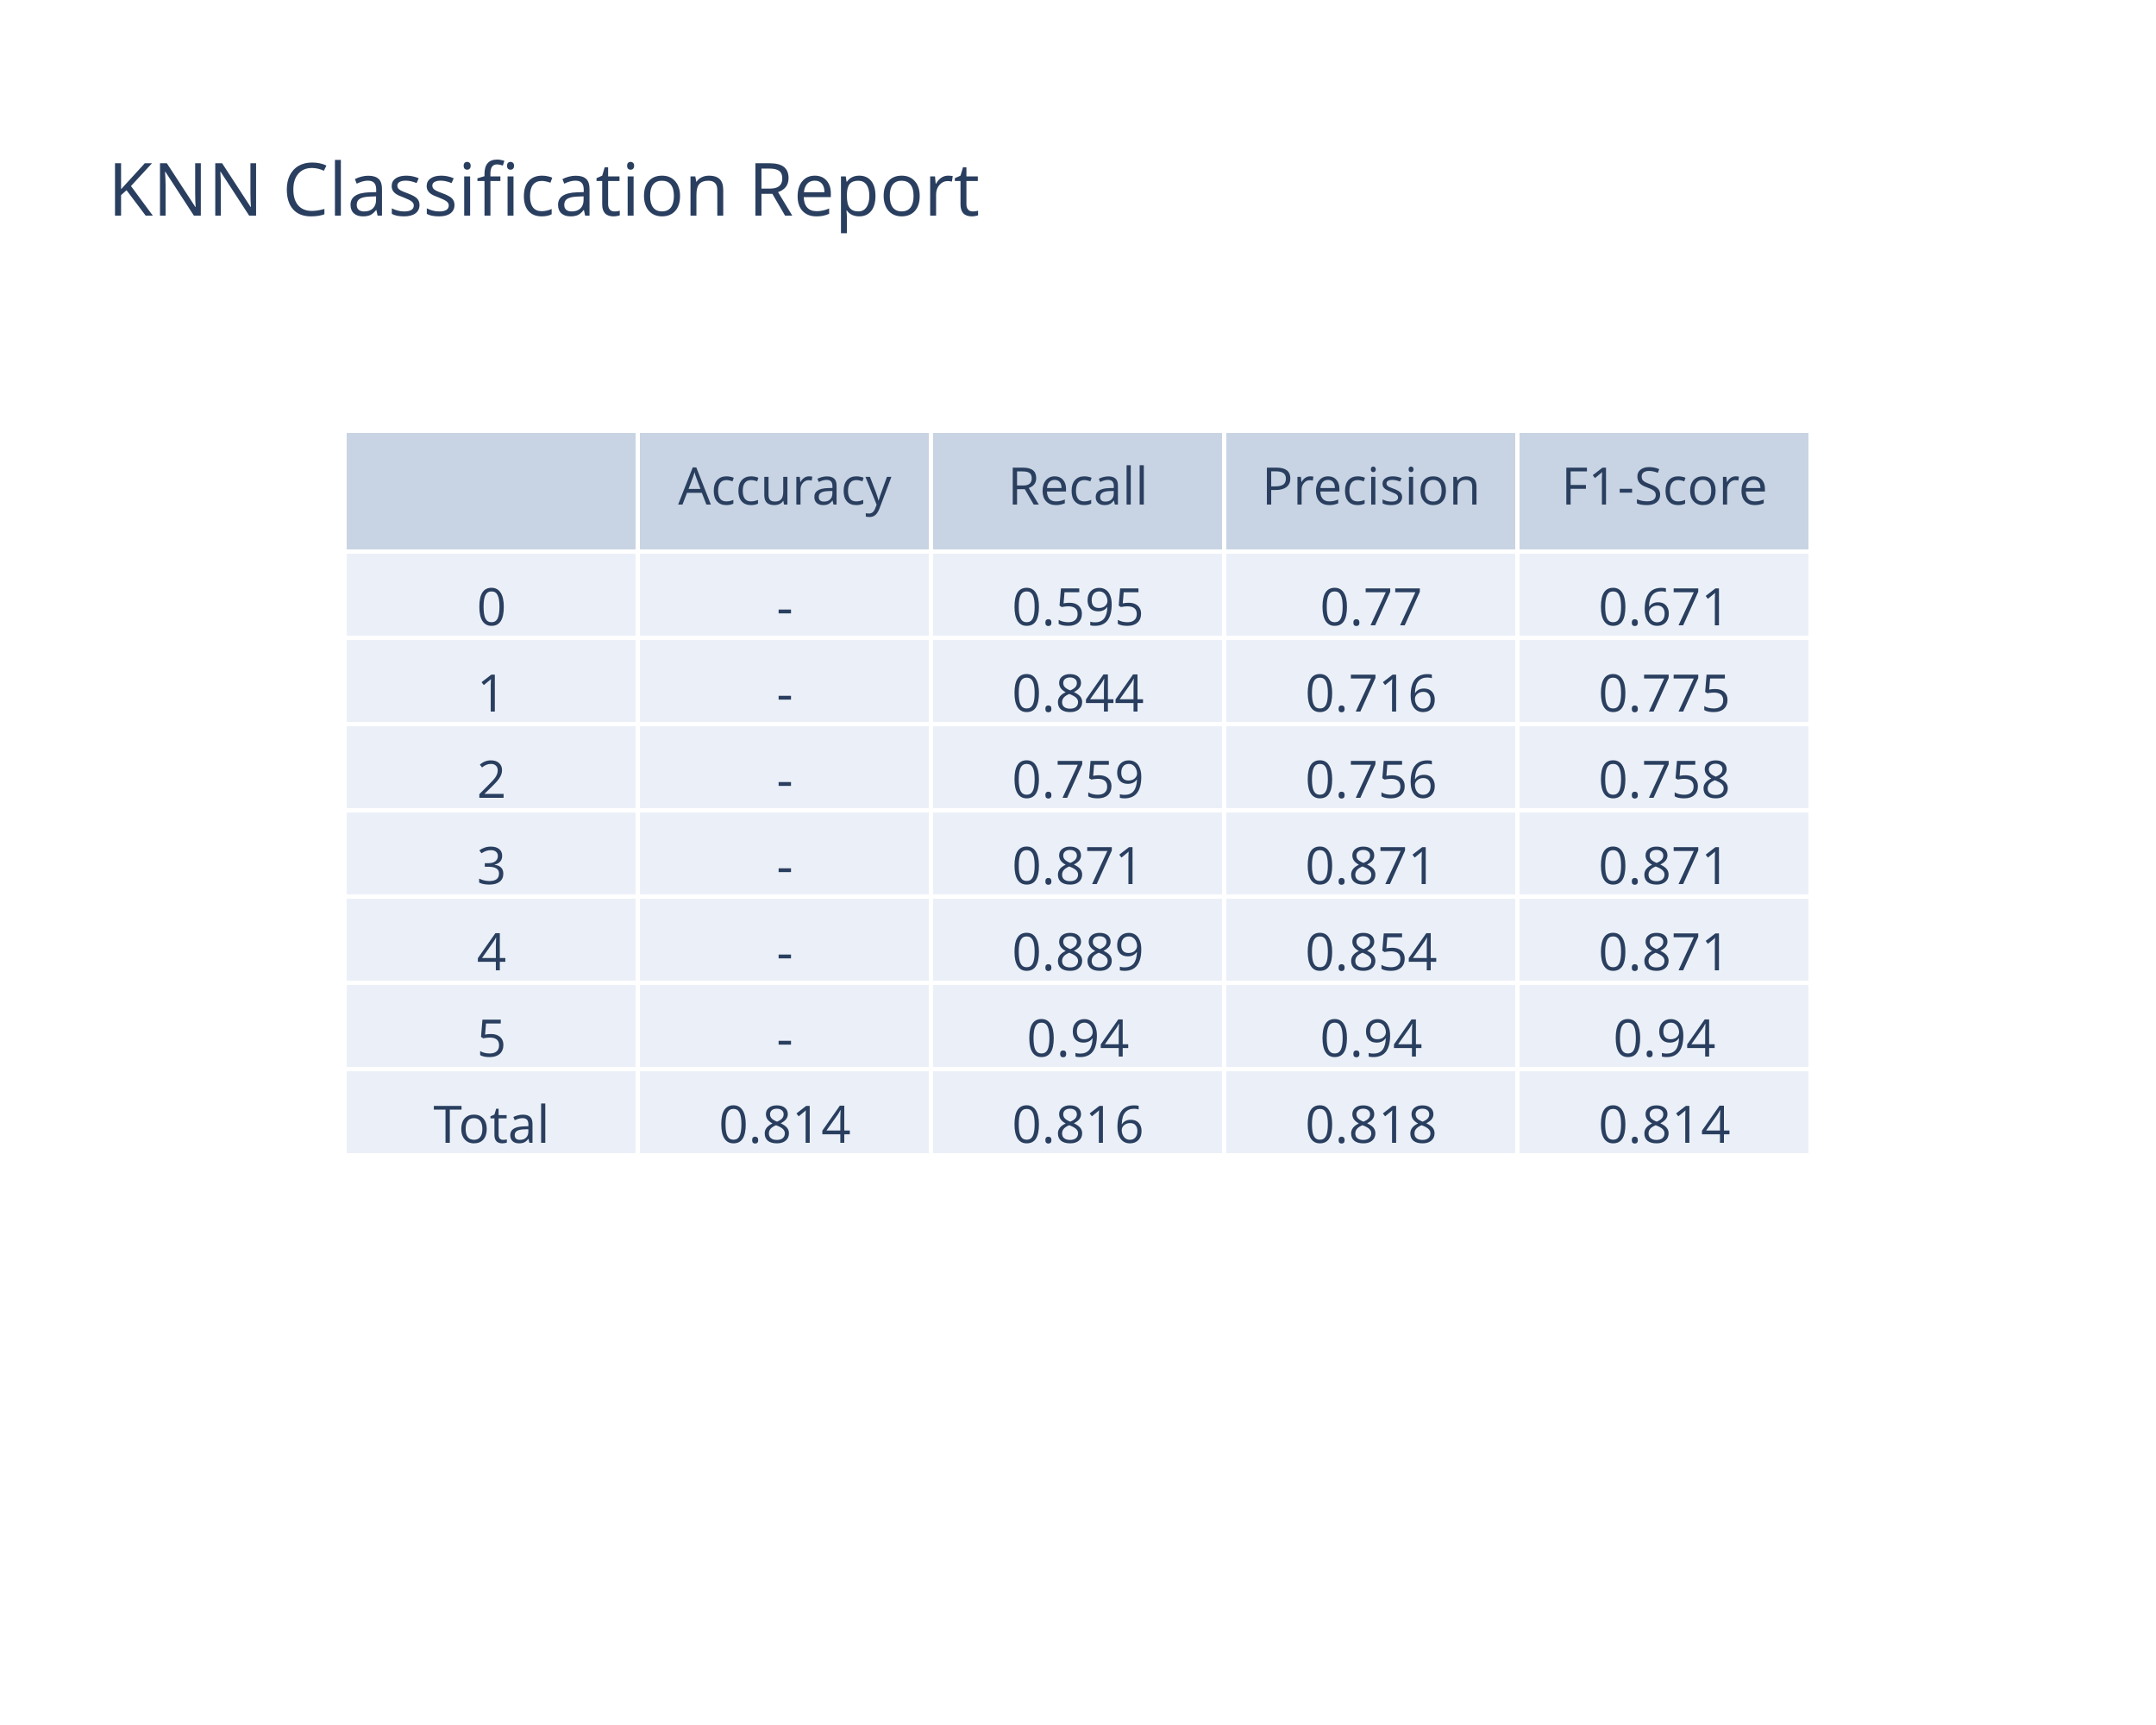
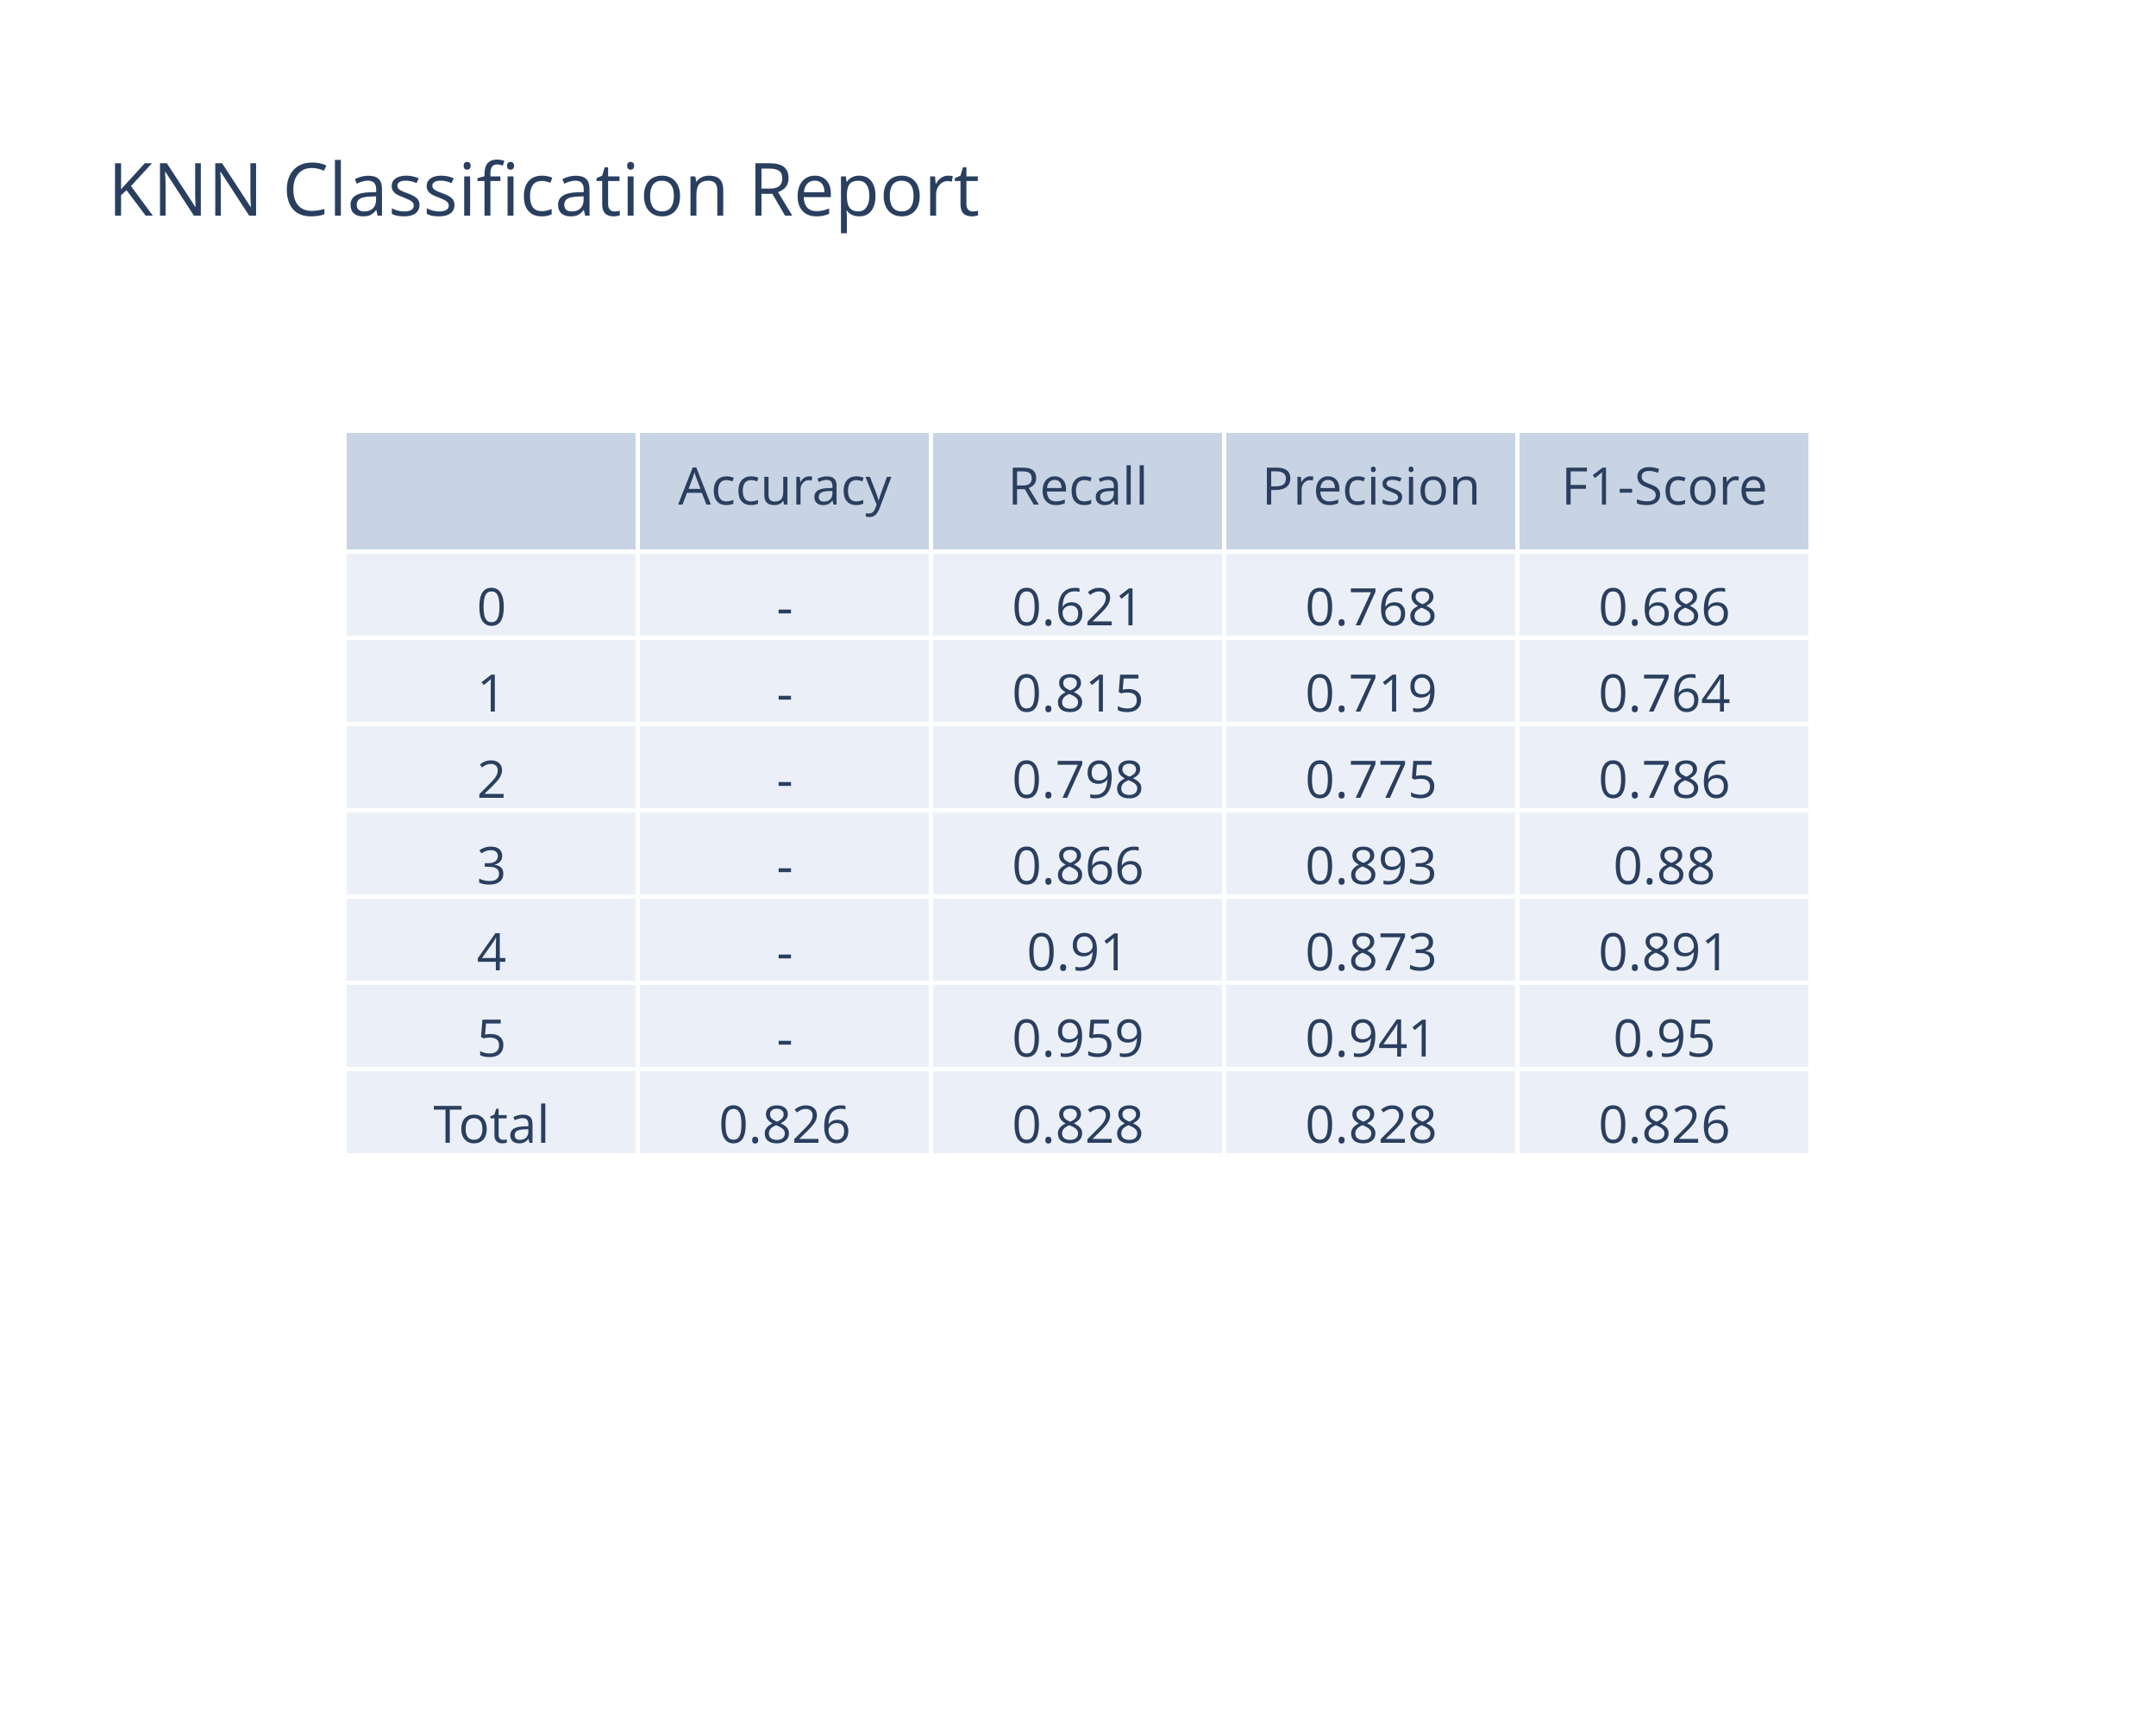
<svg xmlns="http://www.w3.org/2000/svg" class="main-svg" width="500" height="400" style="" viewBox="0 0 500 400">
  <rect x="0" y="0" width="500" height="400" style="fill: rgb(255, 255, 255); fill-opacity: 1;" />
-   <defs id="defs-376e23">
+   <defs id="defs-9a7824">
    <g class="clips" />
    <g class="gradients" />
    <g class="patterns" />
  </defs>
  <g class="bglayer" />
  <g class="layer-below">
    <g class="imagelayer" />
    <g class="shapelayer" />
  </g>
  <g class="cartesianlayer" />
  <g class="polarlayer" />
  <g class="smithlayer" />
  <g class="ternarylayer" />
  <g class="geolayer" />
  <g class="funnelarealayer" />
  <g class="pielayer" />
  <g class="iciclelayer" />
  <g class="treemaplayer" />
  <g class="sunburstlayer" />
  <g class="glimages" />
  <g class="table" overflow="visible" width="500" height="400" transform="" style="box-sizing: content-box; position: absolute; left: 0px; overflow: visible; shape-rendering: crispedges; pointer-events: all;">
-     <g class="table-control-view" transform="translate(80,100)" clip-path="url(#clip376e23_scrollAreaBottomClip_a5b88dtrue)" style="box-sizing: content-box;">
+     <g class="table-control-view" transform="translate(80,100)" clip-path="url(#clip9a7824_scrollAreaBottomClip_37d3e3true)" style="box-sizing: content-box;">
      <rect class="scroll-background" fill="none" width="340" height="220" />
-       <g class="y-column" transform="" clip-path="url(#clip376e23_columnBoundaryClippath_a5b88dtrue_0)">
+       <g class="y-column" transform="" clip-path="url(#clip9a7824_columnBoundaryClippath_37d3e3true_0)">
        <g class="column-block" id="cells1" transform="" style="cursor: default;">
          <g class="column-cells">
            <g class="column-cell" transform="translate(0,28)">
              <rect class="cell-rect" width="68" stroke-width="1" height="20" style="stroke: rgb(255, 255, 255); stroke-opacity: 1; fill: rgb(235, 240, 248); fill-opacity: 1;" />
              <g class="cell-text-holder" transform="translate(34,8)" text-anchor="middle" style="shape-rendering: geometricprecision;">
                <text class="cell-text" dy="0.75em" style="cursor: auto; font-family: 'Open Sans', verdana, arial, sans-serif; font-size: 12px; fill: rgb(42, 63, 95); fill-opacity: 1;">0</text>
              </g>
            </g>
            <g class="column-cell" transform="translate(0,48)">
              <rect class="cell-rect" width="68" stroke-width="1" height="20" style="stroke: rgb(255, 255, 255); stroke-opacity: 1; fill: rgb(235, 240, 248); fill-opacity: 1;" />
              <g class="cell-text-holder" transform="translate(34,8)" text-anchor="middle" style="shape-rendering: geometricprecision;">
                <text class="cell-text" dy="0.75em" style="cursor: auto; font-family: 'Open Sans', verdana, arial, sans-serif; font-size: 12px; fill: rgb(42, 63, 95); fill-opacity: 1;">1</text>
              </g>
            </g>
            <g class="column-cell" transform="translate(0,68)">
              <rect class="cell-rect" width="68" stroke-width="1" height="20" style="stroke: rgb(255, 255, 255); stroke-opacity: 1; fill: rgb(235, 240, 248); fill-opacity: 1;" />
              <g class="cell-text-holder" transform="translate(34,8)" text-anchor="middle" style="shape-rendering: geometricprecision;">
                <text class="cell-text" dy="0.75em" style="cursor: auto; font-family: 'Open Sans', verdana, arial, sans-serif; font-size: 12px; fill: rgb(42, 63, 95); fill-opacity: 1;">2</text>
              </g>
            </g>
            <g class="column-cell" transform="translate(0,88)">
              <rect class="cell-rect" width="68" stroke-width="1" height="20" style="stroke: rgb(255, 255, 255); stroke-opacity: 1; fill: rgb(235, 240, 248); fill-opacity: 1;" />
              <g class="cell-text-holder" transform="translate(34,8)" text-anchor="middle" style="shape-rendering: geometricprecision;">
                <text class="cell-text" dy="0.75em" style="cursor: auto; font-family: 'Open Sans', verdana, arial, sans-serif; font-size: 12px; fill: rgb(42, 63, 95); fill-opacity: 1;">3</text>
              </g>
            </g>
            <g class="column-cell" transform="translate(0,108)">
              <rect class="cell-rect" width="68" stroke-width="1" height="20" style="stroke: rgb(255, 255, 255); stroke-opacity: 1; fill: rgb(235, 240, 248); fill-opacity: 1;" />
              <g class="cell-text-holder" transform="translate(34,8)" text-anchor="middle" style="shape-rendering: geometricprecision;">
                <text class="cell-text" dy="0.75em" style="cursor: auto; font-family: 'Open Sans', verdana, arial, sans-serif; font-size: 12px; fill: rgb(42, 63, 95); fill-opacity: 1;">4</text>
              </g>
            </g>
            <g class="column-cell" transform="translate(0,128)">
              <rect class="cell-rect" width="68" stroke-width="1" height="20" style="stroke: rgb(255, 255, 255); stroke-opacity: 1; fill: rgb(235, 240, 248); fill-opacity: 1;" />
              <g class="cell-text-holder" transform="translate(34,8)" text-anchor="middle" style="shape-rendering: geometricprecision;">
                <text class="cell-text" dy="0.75em" style="cursor: auto; font-family: 'Open Sans', verdana, arial, sans-serif; font-size: 12px; fill: rgb(42, 63, 95); fill-opacity: 1;">5</text>
              </g>
            </g>
            <g class="column-cell" transform="translate(0,148)">
              <rect class="cell-rect" width="68" stroke-width="1" height="20" style="stroke: rgb(255, 255, 255); stroke-opacity: 1; fill: rgb(235, 240, 248); fill-opacity: 1;" />
              <g class="cell-text-holder" transform="translate(34,8)" text-anchor="middle" style="shape-rendering: geometricprecision;">
                <text class="cell-text" dy="0.75em" style="cursor: auto; font-family: 'Open Sans', verdana, arial, sans-serif; font-size: 12px; fill: rgb(42, 63, 95); fill-opacity: 1;">Total</text>
              </g>
            </g>
          </g>
        </g>
        <g class="column-block" id="cells2" transform="" style="cursor: default;">
          <g class="column-cells" />
        </g>
        <g class="column-block" id="header" style="cursor: ew-resize;">
          <g class="column-cells">
            <g class="column-cell" transform="">
              <rect class="cell-rect" width="68" stroke-width="1" height="28" style="stroke: rgb(255, 255, 255); stroke-opacity: 1; fill: rgb(200, 212, 227); fill-opacity: 1;" />
              <g class="cell-text-holder" transform="translate(34,8)" text-anchor="middle" style="shape-rendering: geometricprecision;">
                <text class="cell-text" dy="0.75em" style="cursor: auto; font-family: 'Open Sans', verdana, arial, sans-serif; font-size: 12px; fill: rgb(42, 63, 95); fill-opacity: 1;" />
              </g>
            </g>
          </g>
        </g>
        <g class="column-boundary" />
-         <clipPath class="column-boundary-clippath" id="clip376e23_columnBoundaryClippath_a5b88dtrue_0">
-           <rect class="column-boundary-rect" fill="none" width="70" height="227" x="-1" y="-1" />
-         </clipPath>
-       </g>
-       <g class="y-column" transform="translate(68,0)" clip-path="url(#clip376e23_columnBoundaryClippath_a5b88dtrue_1)">
-         <g class="column-block" id="cells1" transform="" style="cursor: default;">
-           <g class="column-cells">
-             <g class="column-cell" transform="translate(0,28)">
-               <rect class="cell-rect" width="68" stroke-width="1" height="20" style="stroke: rgb(255, 255, 255); stroke-opacity: 1; fill: rgb(235, 240, 248); fill-opacity: 1;" />
-               <g class="cell-text-holder" transform="translate(34,8)" text-anchor="middle" style="shape-rendering: geometricprecision;">
-                 <text class="cell-text" dy="0.75em" style="cursor: auto; font-family: 'Open Sans', verdana, arial, sans-serif; font-size: 12px; fill: rgb(42, 63, 95); fill-opacity: 1;">-</text>
-               </g>
-             </g>
-             <g class="column-cell" transform="translate(0,48)">
-               <rect class="cell-rect" width="68" stroke-width="1" height="20" style="stroke: rgb(255, 255, 255); stroke-opacity: 1; fill: rgb(235, 240, 248); fill-opacity: 1;" />
-               <g class="cell-text-holder" transform="translate(34,8)" text-anchor="middle" style="shape-rendering: geometricprecision;">
-                 <text class="cell-text" dy="0.75em" style="cursor: auto; font-family: 'Open Sans', verdana, arial, sans-serif; font-size: 12px; fill: rgb(42, 63, 95); fill-opacity: 1;">-</text>
-               </g>
-             </g>
-             <g class="column-cell" transform="translate(0,68)">
-               <rect class="cell-rect" width="68" stroke-width="1" height="20" style="stroke: rgb(255, 255, 255); stroke-opacity: 1; fill: rgb(235, 240, 248); fill-opacity: 1;" />
-               <g class="cell-text-holder" transform="translate(34,8)" text-anchor="middle" style="shape-rendering: geometricprecision;">
-                 <text class="cell-text" dy="0.75em" style="cursor: auto; font-family: 'Open Sans', verdana, arial, sans-serif; font-size: 12px; fill: rgb(42, 63, 95); fill-opacity: 1;">-</text>
-               </g>
-             </g>
-             <g class="column-cell" transform="translate(0,88)">
-               <rect class="cell-rect" width="68" stroke-width="1" height="20" style="stroke: rgb(255, 255, 255); stroke-opacity: 1; fill: rgb(235, 240, 248); fill-opacity: 1;" />
-               <g class="cell-text-holder" transform="translate(34,8)" text-anchor="middle" style="shape-rendering: geometricprecision;">
-                 <text class="cell-text" dy="0.75em" style="cursor: auto; font-family: 'Open Sans', verdana, arial, sans-serif; font-size: 12px; fill: rgb(42, 63, 95); fill-opacity: 1;">-</text>
-               </g>
-             </g>
-             <g class="column-cell" transform="translate(0,108)">
-               <rect class="cell-rect" width="68" stroke-width="1" height="20" style="stroke: rgb(255, 255, 255); stroke-opacity: 1; fill: rgb(235, 240, 248); fill-opacity: 1;" />
-               <g class="cell-text-holder" transform="translate(34,8)" text-anchor="middle" style="shape-rendering: geometricprecision;">
-                 <text class="cell-text" dy="0.75em" style="cursor: auto; font-family: 'Open Sans', verdana, arial, sans-serif; font-size: 12px; fill: rgb(42, 63, 95); fill-opacity: 1;">-</text>
-               </g>
-             </g>
-             <g class="column-cell" transform="translate(0,128)">
-               <rect class="cell-rect" width="68" stroke-width="1" height="20" style="stroke: rgb(255, 255, 255); stroke-opacity: 1; fill: rgb(235, 240, 248); fill-opacity: 1;" />
-               <g class="cell-text-holder" transform="translate(34,8)" text-anchor="middle" style="shape-rendering: geometricprecision;">
-                 <text class="cell-text" dy="0.75em" style="cursor: auto; font-family: 'Open Sans', verdana, arial, sans-serif; font-size: 12px; fill: rgb(42, 63, 95); fill-opacity: 1;">-</text>
-               </g>
-             </g>
-             <g class="column-cell" transform="translate(0,148)">
-               <rect class="cell-rect" width="68" stroke-width="1" height="20" style="stroke: rgb(255, 255, 255); stroke-opacity: 1; fill: rgb(235, 240, 248); fill-opacity: 1;" />
-               <g class="cell-text-holder" transform="translate(34,8)" text-anchor="middle" style="shape-rendering: geometricprecision;">
-                 <text class="cell-text" dy="0.75em" style="cursor: auto; font-family: 'Open Sans', verdana, arial, sans-serif; font-size: 12px; fill: rgb(42, 63, 95); fill-opacity: 1;">0.814</text>
+         <clipPath class="column-boundary-clippath" id="clip9a7824_columnBoundaryClippath_37d3e3true_0">
+           <rect class="column-boundary-rect" fill="none" width="70" height="227" x="-1" y="-1" />
+         </clipPath>
+       </g>
+       <g class="y-column" transform="translate(68,0)" clip-path="url(#clip9a7824_columnBoundaryClippath_37d3e3true_1)">
+         <g class="column-block" id="cells1" transform="" style="cursor: default;">
+           <g class="column-cells">
+             <g class="column-cell" transform="translate(0,28)">
+               <rect class="cell-rect" width="68" stroke-width="1" height="20" style="stroke: rgb(255, 255, 255); stroke-opacity: 1; fill: rgb(235, 240, 248); fill-opacity: 1;" />
+               <g class="cell-text-holder" transform="translate(34,8)" text-anchor="middle" style="shape-rendering: geometricprecision;">
+                 <text class="cell-text" dy="0.75em" style="cursor: auto; font-family: 'Open Sans', verdana, arial, sans-serif; font-size: 12px; fill: rgb(42, 63, 95); fill-opacity: 1;">-</text>
+               </g>
+             </g>
+             <g class="column-cell" transform="translate(0,48)">
+               <rect class="cell-rect" width="68" stroke-width="1" height="20" style="stroke: rgb(255, 255, 255); stroke-opacity: 1; fill: rgb(235, 240, 248); fill-opacity: 1;" />
+               <g class="cell-text-holder" transform="translate(34,8)" text-anchor="middle" style="shape-rendering: geometricprecision;">
+                 <text class="cell-text" dy="0.75em" style="cursor: auto; font-family: 'Open Sans', verdana, arial, sans-serif; font-size: 12px; fill: rgb(42, 63, 95); fill-opacity: 1;">-</text>
+               </g>
+             </g>
+             <g class="column-cell" transform="translate(0,68)">
+               <rect class="cell-rect" width="68" stroke-width="1" height="20" style="stroke: rgb(255, 255, 255); stroke-opacity: 1; fill: rgb(235, 240, 248); fill-opacity: 1;" />
+               <g class="cell-text-holder" transform="translate(34,8)" text-anchor="middle" style="shape-rendering: geometricprecision;">
+                 <text class="cell-text" dy="0.75em" style="cursor: auto; font-family: 'Open Sans', verdana, arial, sans-serif; font-size: 12px; fill: rgb(42, 63, 95); fill-opacity: 1;">-</text>
+               </g>
+             </g>
+             <g class="column-cell" transform="translate(0,88)">
+               <rect class="cell-rect" width="68" stroke-width="1" height="20" style="stroke: rgb(255, 255, 255); stroke-opacity: 1; fill: rgb(235, 240, 248); fill-opacity: 1;" />
+               <g class="cell-text-holder" transform="translate(34,8)" text-anchor="middle" style="shape-rendering: geometricprecision;">
+                 <text class="cell-text" dy="0.75em" style="cursor: auto; font-family: 'Open Sans', verdana, arial, sans-serif; font-size: 12px; fill: rgb(42, 63, 95); fill-opacity: 1;">-</text>
+               </g>
+             </g>
+             <g class="column-cell" transform="translate(0,108)">
+               <rect class="cell-rect" width="68" stroke-width="1" height="20" style="stroke: rgb(255, 255, 255); stroke-opacity: 1; fill: rgb(235, 240, 248); fill-opacity: 1;" />
+               <g class="cell-text-holder" transform="translate(34,8)" text-anchor="middle" style="shape-rendering: geometricprecision;">
+                 <text class="cell-text" dy="0.75em" style="cursor: auto; font-family: 'Open Sans', verdana, arial, sans-serif; font-size: 12px; fill: rgb(42, 63, 95); fill-opacity: 1;">-</text>
+               </g>
+             </g>
+             <g class="column-cell" transform="translate(0,128)">
+               <rect class="cell-rect" width="68" stroke-width="1" height="20" style="stroke: rgb(255, 255, 255); stroke-opacity: 1; fill: rgb(235, 240, 248); fill-opacity: 1;" />
+               <g class="cell-text-holder" transform="translate(34,8)" text-anchor="middle" style="shape-rendering: geometricprecision;">
+                 <text class="cell-text" dy="0.75em" style="cursor: auto; font-family: 'Open Sans', verdana, arial, sans-serif; font-size: 12px; fill: rgb(42, 63, 95); fill-opacity: 1;">-</text>
+               </g>
+             </g>
+             <g class="column-cell" transform="translate(0,148)">
+               <rect class="cell-rect" width="68" stroke-width="1" height="20" style="stroke: rgb(255, 255, 255); stroke-opacity: 1; fill: rgb(235, 240, 248); fill-opacity: 1;" />
+               <g class="cell-text-holder" transform="translate(34,8)" text-anchor="middle" style="shape-rendering: geometricprecision;">
+                 <text class="cell-text" dy="0.75em" style="cursor: auto; font-family: 'Open Sans', verdana, arial, sans-serif; font-size: 12px; fill: rgb(42, 63, 95); fill-opacity: 1;">0.826</text>
              </g>
            </g>
          </g>
        </g>
        <g class="column-block" id="cells2" transform="" style="cursor: default;">
          <g class="column-cells" />
        </g>
        <g class="column-block" id="header" style="cursor: ew-resize;">
          <g class="column-cells">
            <g class="column-cell" transform="">
              <rect class="cell-rect" width="68" stroke-width="1" height="28" style="stroke: rgb(255, 255, 255); stroke-opacity: 1; fill: rgb(200, 212, 227); fill-opacity: 1;" />
              <g class="cell-text-holder" transform="translate(34,8)" text-anchor="middle" style="shape-rendering: geometricprecision;">
                <text class="cell-text" dy="0.75em" style="cursor: auto; font-family: 'Open Sans', verdana, arial, sans-serif; font-size: 12px; fill: rgb(42, 63, 95); fill-opacity: 1;">Accuracy</text>
              </g>
            </g>
          </g>
        </g>
        <g class="column-boundary" />
-         <clipPath class="column-boundary-clippath" id="clip376e23_columnBoundaryClippath_a5b88dtrue_1">
-           <rect class="column-boundary-rect" fill="none" width="70" height="227" x="-1" y="-1" />
-         </clipPath>
-       </g>
-       <g class="y-column" transform="translate(136,0)" clip-path="url(#clip376e23_columnBoundaryClippath_a5b88dtrue_2)">
-         <g class="column-block" id="cells1" transform="" style="cursor: default;">
-           <g class="column-cells">
-             <g class="column-cell" transform="translate(0,28)">
-               <rect class="cell-rect" width="68" stroke-width="1" height="20" style="stroke: rgb(255, 255, 255); stroke-opacity: 1; fill: rgb(235, 240, 248); fill-opacity: 1;" />
-               <g class="cell-text-holder" transform="translate(34,8)" text-anchor="middle" style="shape-rendering: geometricprecision;">
-                 <text class="cell-text" dy="0.75em" style="cursor: auto; font-family: 'Open Sans', verdana, arial, sans-serif; font-size: 12px; fill: rgb(42, 63, 95); fill-opacity: 1;">0.595</text>
-               </g>
-             </g>
-             <g class="column-cell" transform="translate(0,48)">
-               <rect class="cell-rect" width="68" stroke-width="1" height="20" style="stroke: rgb(255, 255, 255); stroke-opacity: 1; fill: rgb(235, 240, 248); fill-opacity: 1;" />
-               <g class="cell-text-holder" transform="translate(34,8)" text-anchor="middle" style="shape-rendering: geometricprecision;">
-                 <text class="cell-text" dy="0.75em" style="cursor: auto; font-family: 'Open Sans', verdana, arial, sans-serif; font-size: 12px; fill: rgb(42, 63, 95); fill-opacity: 1;">0.844</text>
-               </g>
-             </g>
-             <g class="column-cell" transform="translate(0,68)">
-               <rect class="cell-rect" width="68" stroke-width="1" height="20" style="stroke: rgb(255, 255, 255); stroke-opacity: 1; fill: rgb(235, 240, 248); fill-opacity: 1;" />
-               <g class="cell-text-holder" transform="translate(34,8)" text-anchor="middle" style="shape-rendering: geometricprecision;">
-                 <text class="cell-text" dy="0.75em" style="cursor: auto; font-family: 'Open Sans', verdana, arial, sans-serif; font-size: 12px; fill: rgb(42, 63, 95); fill-opacity: 1;">0.759</text>
-               </g>
-             </g>
-             <g class="column-cell" transform="translate(0,88)">
-               <rect class="cell-rect" width="68" stroke-width="1" height="20" style="stroke: rgb(255, 255, 255); stroke-opacity: 1; fill: rgb(235, 240, 248); fill-opacity: 1;" />
-               <g class="cell-text-holder" transform="translate(34,8)" text-anchor="middle" style="shape-rendering: geometricprecision;">
-                 <text class="cell-text" dy="0.75em" style="cursor: auto; font-family: 'Open Sans', verdana, arial, sans-serif; font-size: 12px; fill: rgb(42, 63, 95); fill-opacity: 1;">0.871</text>
-               </g>
-             </g>
-             <g class="column-cell" transform="translate(0,108)">
-               <rect class="cell-rect" width="68" stroke-width="1" height="20" style="stroke: rgb(255, 255, 255); stroke-opacity: 1; fill: rgb(235, 240, 248); fill-opacity: 1;" />
-               <g class="cell-text-holder" transform="translate(34,8)" text-anchor="middle" style="shape-rendering: geometricprecision;">
-                 <text class="cell-text" dy="0.75em" style="cursor: auto; font-family: 'Open Sans', verdana, arial, sans-serif; font-size: 12px; fill: rgb(42, 63, 95); fill-opacity: 1;">0.889</text>
-               </g>
-             </g>
-             <g class="column-cell" transform="translate(0,128)">
-               <rect class="cell-rect" width="68" stroke-width="1" height="20" style="stroke: rgb(255, 255, 255); stroke-opacity: 1; fill: rgb(235, 240, 248); fill-opacity: 1;" />
-               <g class="cell-text-holder" transform="translate(34,8)" text-anchor="middle" style="shape-rendering: geometricprecision;">
-                 <text class="cell-text" dy="0.75em" style="cursor: auto; font-family: 'Open Sans', verdana, arial, sans-serif; font-size: 12px; fill: rgb(42, 63, 95); fill-opacity: 1;">0.94</text>
-               </g>
-             </g>
-             <g class="column-cell" transform="translate(0,148)">
-               <rect class="cell-rect" width="68" stroke-width="1" height="20" style="stroke: rgb(255, 255, 255); stroke-opacity: 1; fill: rgb(235, 240, 248); fill-opacity: 1;" />
-               <g class="cell-text-holder" transform="translate(34,8)" text-anchor="middle" style="shape-rendering: geometricprecision;">
-                 <text class="cell-text" dy="0.75em" style="cursor: auto; font-family: 'Open Sans', verdana, arial, sans-serif; font-size: 12px; fill: rgb(42, 63, 95); fill-opacity: 1;">0.816</text>
+         <clipPath class="column-boundary-clippath" id="clip9a7824_columnBoundaryClippath_37d3e3true_1">
+           <rect class="column-boundary-rect" fill="none" width="70" height="227" x="-1" y="-1" />
+         </clipPath>
+       </g>
+       <g class="y-column" transform="translate(136,0)" clip-path="url(#clip9a7824_columnBoundaryClippath_37d3e3true_2)">
+         <g class="column-block" id="cells1" transform="" style="cursor: default;">
+           <g class="column-cells">
+             <g class="column-cell" transform="translate(0,28)">
+               <rect class="cell-rect" width="68" stroke-width="1" height="20" style="stroke: rgb(255, 255, 255); stroke-opacity: 1; fill: rgb(235, 240, 248); fill-opacity: 1;" />
+               <g class="cell-text-holder" transform="translate(34,8)" text-anchor="middle" style="shape-rendering: geometricprecision;">
+                 <text class="cell-text" dy="0.75em" style="cursor: auto; font-family: 'Open Sans', verdana, arial, sans-serif; font-size: 12px; fill: rgb(42, 63, 95); fill-opacity: 1;">0.621</text>
+               </g>
+             </g>
+             <g class="column-cell" transform="translate(0,48)">
+               <rect class="cell-rect" width="68" stroke-width="1" height="20" style="stroke: rgb(255, 255, 255); stroke-opacity: 1; fill: rgb(235, 240, 248); fill-opacity: 1;" />
+               <g class="cell-text-holder" transform="translate(34,8)" text-anchor="middle" style="shape-rendering: geometricprecision;">
+                 <text class="cell-text" dy="0.75em" style="cursor: auto; font-family: 'Open Sans', verdana, arial, sans-serif; font-size: 12px; fill: rgb(42, 63, 95); fill-opacity: 1;">0.815</text>
+               </g>
+             </g>
+             <g class="column-cell" transform="translate(0,68)">
+               <rect class="cell-rect" width="68" stroke-width="1" height="20" style="stroke: rgb(255, 255, 255); stroke-opacity: 1; fill: rgb(235, 240, 248); fill-opacity: 1;" />
+               <g class="cell-text-holder" transform="translate(34,8)" text-anchor="middle" style="shape-rendering: geometricprecision;">
+                 <text class="cell-text" dy="0.75em" style="cursor: auto; font-family: 'Open Sans', verdana, arial, sans-serif; font-size: 12px; fill: rgb(42, 63, 95); fill-opacity: 1;">0.798</text>
+               </g>
+             </g>
+             <g class="column-cell" transform="translate(0,88)">
+               <rect class="cell-rect" width="68" stroke-width="1" height="20" style="stroke: rgb(255, 255, 255); stroke-opacity: 1; fill: rgb(235, 240, 248); fill-opacity: 1;" />
+               <g class="cell-text-holder" transform="translate(34,8)" text-anchor="middle" style="shape-rendering: geometricprecision;">
+                 <text class="cell-text" dy="0.75em" style="cursor: auto; font-family: 'Open Sans', verdana, arial, sans-serif; font-size: 12px; fill: rgb(42, 63, 95); fill-opacity: 1;">0.866</text>
+               </g>
+             </g>
+             <g class="column-cell" transform="translate(0,108)">
+               <rect class="cell-rect" width="68" stroke-width="1" height="20" style="stroke: rgb(255, 255, 255); stroke-opacity: 1; fill: rgb(235, 240, 248); fill-opacity: 1;" />
+               <g class="cell-text-holder" transform="translate(34,8)" text-anchor="middle" style="shape-rendering: geometricprecision;">
+                 <text class="cell-text" dy="0.75em" style="cursor: auto; font-family: 'Open Sans', verdana, arial, sans-serif; font-size: 12px; fill: rgb(42, 63, 95); fill-opacity: 1;">0.91</text>
+               </g>
+             </g>
+             <g class="column-cell" transform="translate(0,128)">
+               <rect class="cell-rect" width="68" stroke-width="1" height="20" style="stroke: rgb(255, 255, 255); stroke-opacity: 1; fill: rgb(235, 240, 248); fill-opacity: 1;" />
+               <g class="cell-text-holder" transform="translate(34,8)" text-anchor="middle" style="shape-rendering: geometricprecision;">
+                 <text class="cell-text" dy="0.75em" style="cursor: auto; font-family: 'Open Sans', verdana, arial, sans-serif; font-size: 12px; fill: rgb(42, 63, 95); fill-opacity: 1;">0.959</text>
+               </g>
+             </g>
+             <g class="column-cell" transform="translate(0,148)">
+               <rect class="cell-rect" width="68" stroke-width="1" height="20" style="stroke: rgb(255, 255, 255); stroke-opacity: 1; fill: rgb(235, 240, 248); fill-opacity: 1;" />
+               <g class="cell-text-holder" transform="translate(34,8)" text-anchor="middle" style="shape-rendering: geometricprecision;">
+                 <text class="cell-text" dy="0.75em" style="cursor: auto; font-family: 'Open Sans', verdana, arial, sans-serif; font-size: 12px; fill: rgb(42, 63, 95); fill-opacity: 1;">0.828</text>
              </g>
            </g>
          </g>
        </g>
        <g class="column-block" id="cells2" transform="" style="cursor: default;">
          <g class="column-cells" />
        </g>
        <g class="column-block" id="header" style="cursor: ew-resize;">
          <g class="column-cells">
            <g class="column-cell" transform="">
              <rect class="cell-rect" width="68" stroke-width="1" height="28" style="stroke: rgb(255, 255, 255); stroke-opacity: 1; fill: rgb(200, 212, 227); fill-opacity: 1;" />
              <g class="cell-text-holder" transform="translate(34,8)" text-anchor="middle" style="shape-rendering: geometricprecision;">
                <text class="cell-text" dy="0.75em" style="cursor: auto; font-family: 'Open Sans', verdana, arial, sans-serif; font-size: 12px; fill: rgb(42, 63, 95); fill-opacity: 1;">Recall</text>
              </g>
            </g>
          </g>
        </g>
        <g class="column-boundary" />
-         <clipPath class="column-boundary-clippath" id="clip376e23_columnBoundaryClippath_a5b88dtrue_2">
-           <rect class="column-boundary-rect" fill="none" width="70" height="227" x="-1" y="-1" />
-         </clipPath>
-       </g>
-       <g class="y-column" transform="translate(204,0)" clip-path="url(#clip376e23_columnBoundaryClippath_a5b88dtrue_3)">
-         <g class="column-block" id="cells1" transform="" style="cursor: default;">
-           <g class="column-cells">
-             <g class="column-cell" transform="translate(0,28)">
-               <rect class="cell-rect" width="68" stroke-width="1" height="20" style="stroke: rgb(255, 255, 255); stroke-opacity: 1; fill: rgb(235, 240, 248); fill-opacity: 1;" />
-               <g class="cell-text-holder" transform="translate(34,8)" text-anchor="middle" style="shape-rendering: geometricprecision;">
-                 <text class="cell-text" dy="0.75em" style="cursor: auto; font-family: 'Open Sans', verdana, arial, sans-serif; font-size: 12px; fill: rgb(42, 63, 95); fill-opacity: 1;">0.77</text>
-               </g>
-             </g>
-             <g class="column-cell" transform="translate(0,48)">
-               <rect class="cell-rect" width="68" stroke-width="1" height="20" style="stroke: rgb(255, 255, 255); stroke-opacity: 1; fill: rgb(235, 240, 248); fill-opacity: 1;" />
-               <g class="cell-text-holder" transform="translate(34,8)" text-anchor="middle" style="shape-rendering: geometricprecision;">
-                 <text class="cell-text" dy="0.75em" style="cursor: auto; font-family: 'Open Sans', verdana, arial, sans-serif; font-size: 12px; fill: rgb(42, 63, 95); fill-opacity: 1;">0.716</text>
-               </g>
-             </g>
-             <g class="column-cell" transform="translate(0,68)">
-               <rect class="cell-rect" width="68" stroke-width="1" height="20" style="stroke: rgb(255, 255, 255); stroke-opacity: 1; fill: rgb(235, 240, 248); fill-opacity: 1;" />
-               <g class="cell-text-holder" transform="translate(34,8)" text-anchor="middle" style="shape-rendering: geometricprecision;">
-                 <text class="cell-text" dy="0.75em" style="cursor: auto; font-family: 'Open Sans', verdana, arial, sans-serif; font-size: 12px; fill: rgb(42, 63, 95); fill-opacity: 1;">0.756</text>
-               </g>
-             </g>
-             <g class="column-cell" transform="translate(0,88)">
-               <rect class="cell-rect" width="68" stroke-width="1" height="20" style="stroke: rgb(255, 255, 255); stroke-opacity: 1; fill: rgb(235, 240, 248); fill-opacity: 1;" />
-               <g class="cell-text-holder" transform="translate(34,8)" text-anchor="middle" style="shape-rendering: geometricprecision;">
-                 <text class="cell-text" dy="0.75em" style="cursor: auto; font-family: 'Open Sans', verdana, arial, sans-serif; font-size: 12px; fill: rgb(42, 63, 95); fill-opacity: 1;">0.871</text>
-               </g>
-             </g>
-             <g class="column-cell" transform="translate(0,108)">
-               <rect class="cell-rect" width="68" stroke-width="1" height="20" style="stroke: rgb(255, 255, 255); stroke-opacity: 1; fill: rgb(235, 240, 248); fill-opacity: 1;" />
-               <g class="cell-text-holder" transform="translate(34,8)" text-anchor="middle" style="shape-rendering: geometricprecision;">
-                 <text class="cell-text" dy="0.75em" style="cursor: auto; font-family: 'Open Sans', verdana, arial, sans-serif; font-size: 12px; fill: rgb(42, 63, 95); fill-opacity: 1;">0.854</text>
-               </g>
-             </g>
-             <g class="column-cell" transform="translate(0,128)">
-               <rect class="cell-rect" width="68" stroke-width="1" height="20" style="stroke: rgb(255, 255, 255); stroke-opacity: 1; fill: rgb(235, 240, 248); fill-opacity: 1;" />
-               <g class="cell-text-holder" transform="translate(34,8)" text-anchor="middle" style="shape-rendering: geometricprecision;">
-                 <text class="cell-text" dy="0.75em" style="cursor: auto; font-family: 'Open Sans', verdana, arial, sans-serif; font-size: 12px; fill: rgb(42, 63, 95); fill-opacity: 1;">0.94</text>
-               </g>
-             </g>
-             <g class="column-cell" transform="translate(0,148)">
-               <rect class="cell-rect" width="68" stroke-width="1" height="20" style="stroke: rgb(255, 255, 255); stroke-opacity: 1; fill: rgb(235, 240, 248); fill-opacity: 1;" />
-               <g class="cell-text-holder" transform="translate(34,8)" text-anchor="middle" style="shape-rendering: geometricprecision;">
-                 <text class="cell-text" dy="0.75em" style="cursor: auto; font-family: 'Open Sans', verdana, arial, sans-serif; font-size: 12px; fill: rgb(42, 63, 95); fill-opacity: 1;">0.818</text>
+         <clipPath class="column-boundary-clippath" id="clip9a7824_columnBoundaryClippath_37d3e3true_2">
+           <rect class="column-boundary-rect" fill="none" width="70" height="227" x="-1" y="-1" />
+         </clipPath>
+       </g>
+       <g class="y-column" transform="translate(204,0)" clip-path="url(#clip9a7824_columnBoundaryClippath_37d3e3true_3)">
+         <g class="column-block" id="cells1" transform="" style="cursor: default;">
+           <g class="column-cells">
+             <g class="column-cell" transform="translate(0,28)">
+               <rect class="cell-rect" width="68" stroke-width="1" height="20" style="stroke: rgb(255, 255, 255); stroke-opacity: 1; fill: rgb(235, 240, 248); fill-opacity: 1;" />
+               <g class="cell-text-holder" transform="translate(34,8)" text-anchor="middle" style="shape-rendering: geometricprecision;">
+                 <text class="cell-text" dy="0.75em" style="cursor: auto; font-family: 'Open Sans', verdana, arial, sans-serif; font-size: 12px; fill: rgb(42, 63, 95); fill-opacity: 1;">0.768</text>
+               </g>
+             </g>
+             <g class="column-cell" transform="translate(0,48)">
+               <rect class="cell-rect" width="68" stroke-width="1" height="20" style="stroke: rgb(255, 255, 255); stroke-opacity: 1; fill: rgb(235, 240, 248); fill-opacity: 1;" />
+               <g class="cell-text-holder" transform="translate(34,8)" text-anchor="middle" style="shape-rendering: geometricprecision;">
+                 <text class="cell-text" dy="0.75em" style="cursor: auto; font-family: 'Open Sans', verdana, arial, sans-serif; font-size: 12px; fill: rgb(42, 63, 95); fill-opacity: 1;">0.719</text>
+               </g>
+             </g>
+             <g class="column-cell" transform="translate(0,68)">
+               <rect class="cell-rect" width="68" stroke-width="1" height="20" style="stroke: rgb(255, 255, 255); stroke-opacity: 1; fill: rgb(235, 240, 248); fill-opacity: 1;" />
+               <g class="cell-text-holder" transform="translate(34,8)" text-anchor="middle" style="shape-rendering: geometricprecision;">
+                 <text class="cell-text" dy="0.75em" style="cursor: auto; font-family: 'Open Sans', verdana, arial, sans-serif; font-size: 12px; fill: rgb(42, 63, 95); fill-opacity: 1;">0.775</text>
+               </g>
+             </g>
+             <g class="column-cell" transform="translate(0,88)">
+               <rect class="cell-rect" width="68" stroke-width="1" height="20" style="stroke: rgb(255, 255, 255); stroke-opacity: 1; fill: rgb(235, 240, 248); fill-opacity: 1;" />
+               <g class="cell-text-holder" transform="translate(34,8)" text-anchor="middle" style="shape-rendering: geometricprecision;">
+                 <text class="cell-text" dy="0.75em" style="cursor: auto; font-family: 'Open Sans', verdana, arial, sans-serif; font-size: 12px; fill: rgb(42, 63, 95); fill-opacity: 1;">0.893</text>
+               </g>
+             </g>
+             <g class="column-cell" transform="translate(0,108)">
+               <rect class="cell-rect" width="68" stroke-width="1" height="20" style="stroke: rgb(255, 255, 255); stroke-opacity: 1; fill: rgb(235, 240, 248); fill-opacity: 1;" />
+               <g class="cell-text-holder" transform="translate(34,8)" text-anchor="middle" style="shape-rendering: geometricprecision;">
+                 <text class="cell-text" dy="0.75em" style="cursor: auto; font-family: 'Open Sans', verdana, arial, sans-serif; font-size: 12px; fill: rgb(42, 63, 95); fill-opacity: 1;">0.873</text>
+               </g>
+             </g>
+             <g class="column-cell" transform="translate(0,128)">
+               <rect class="cell-rect" width="68" stroke-width="1" height="20" style="stroke: rgb(255, 255, 255); stroke-opacity: 1; fill: rgb(235, 240, 248); fill-opacity: 1;" />
+               <g class="cell-text-holder" transform="translate(34,8)" text-anchor="middle" style="shape-rendering: geometricprecision;">
+                 <text class="cell-text" dy="0.75em" style="cursor: auto; font-family: 'Open Sans', verdana, arial, sans-serif; font-size: 12px; fill: rgb(42, 63, 95); fill-opacity: 1;">0.941</text>
+               </g>
+             </g>
+             <g class="column-cell" transform="translate(0,148)">
+               <rect class="cell-rect" width="68" stroke-width="1" height="20" style="stroke: rgb(255, 255, 255); stroke-opacity: 1; fill: rgb(235, 240, 248); fill-opacity: 1;" />
+               <g class="cell-text-holder" transform="translate(34,8)" text-anchor="middle" style="shape-rendering: geometricprecision;">
+                 <text class="cell-text" dy="0.75em" style="cursor: auto; font-family: 'Open Sans', verdana, arial, sans-serif; font-size: 12px; fill: rgb(42, 63, 95); fill-opacity: 1;">0.828</text>
              </g>
            </g>
          </g>
        </g>
        <g class="column-block" id="cells2" transform="" style="cursor: default;">
          <g class="column-cells" />
        </g>
        <g class="column-block" id="header" style="cursor: ew-resize;">
          <g class="column-cells">
            <g class="column-cell" transform="">
              <rect class="cell-rect" width="68" stroke-width="1" height="28" style="stroke: rgb(255, 255, 255); stroke-opacity: 1; fill: rgb(200, 212, 227); fill-opacity: 1;" />
              <g class="cell-text-holder" transform="translate(34,8)" text-anchor="middle" style="shape-rendering: geometricprecision;">
                <text class="cell-text" dy="0.75em" style="cursor: auto; font-family: 'Open Sans', verdana, arial, sans-serif; font-size: 12px; fill: rgb(42, 63, 95); fill-opacity: 1;">Precision</text>
              </g>
            </g>
          </g>
        </g>
        <g class="column-boundary" />
-         <clipPath class="column-boundary-clippath" id="clip376e23_columnBoundaryClippath_a5b88dtrue_3">
-           <rect class="column-boundary-rect" fill="none" width="70" height="227" x="-1" y="-1" />
-         </clipPath>
-       </g>
-       <g class="y-column" transform="translate(272,0)" clip-path="url(#clip376e23_columnBoundaryClippath_a5b88dtrue_4)">
-         <g class="column-block" id="cells1" transform="" style="cursor: default;">
-           <g class="column-cells">
-             <g class="column-cell" transform="translate(0,28)">
-               <rect class="cell-rect" width="68" stroke-width="1" height="20" style="stroke: rgb(255, 255, 255); stroke-opacity: 1; fill: rgb(235, 240, 248); fill-opacity: 1;" />
-               <g class="cell-text-holder" transform="translate(34,8)" text-anchor="middle" style="shape-rendering: geometricprecision;">
-                 <text class="cell-text" dy="0.75em" style="cursor: auto; font-family: 'Open Sans', verdana, arial, sans-serif; font-size: 12px; fill: rgb(42, 63, 95); fill-opacity: 1;">0.671</text>
-               </g>
-             </g>
-             <g class="column-cell" transform="translate(0,48)">
-               <rect class="cell-rect" width="68" stroke-width="1" height="20" style="stroke: rgb(255, 255, 255); stroke-opacity: 1; fill: rgb(235, 240, 248); fill-opacity: 1;" />
-               <g class="cell-text-holder" transform="translate(34,8)" text-anchor="middle" style="shape-rendering: geometricprecision;">
-                 <text class="cell-text" dy="0.75em" style="cursor: auto; font-family: 'Open Sans', verdana, arial, sans-serif; font-size: 12px; fill: rgb(42, 63, 95); fill-opacity: 1;">0.775</text>
-               </g>
-             </g>
-             <g class="column-cell" transform="translate(0,68)">
-               <rect class="cell-rect" width="68" stroke-width="1" height="20" style="stroke: rgb(255, 255, 255); stroke-opacity: 1; fill: rgb(235, 240, 248); fill-opacity: 1;" />
-               <g class="cell-text-holder" transform="translate(34,8)" text-anchor="middle" style="shape-rendering: geometricprecision;">
-                 <text class="cell-text" dy="0.75em" style="cursor: auto; font-family: 'Open Sans', verdana, arial, sans-serif; font-size: 12px; fill: rgb(42, 63, 95); fill-opacity: 1;">0.758</text>
-               </g>
-             </g>
-             <g class="column-cell" transform="translate(0,88)">
-               <rect class="cell-rect" width="68" stroke-width="1" height="20" style="stroke: rgb(255, 255, 255); stroke-opacity: 1; fill: rgb(235, 240, 248); fill-opacity: 1;" />
-               <g class="cell-text-holder" transform="translate(34,8)" text-anchor="middle" style="shape-rendering: geometricprecision;">
-                 <text class="cell-text" dy="0.75em" style="cursor: auto; font-family: 'Open Sans', verdana, arial, sans-serif; font-size: 12px; fill: rgb(42, 63, 95); fill-opacity: 1;">0.871</text>
-               </g>
-             </g>
-             <g class="column-cell" transform="translate(0,108)">
-               <rect class="cell-rect" width="68" stroke-width="1" height="20" style="stroke: rgb(255, 255, 255); stroke-opacity: 1; fill: rgb(235, 240, 248); fill-opacity: 1;" />
-               <g class="cell-text-holder" transform="translate(34,8)" text-anchor="middle" style="shape-rendering: geometricprecision;">
-                 <text class="cell-text" dy="0.75em" style="cursor: auto; font-family: 'Open Sans', verdana, arial, sans-serif; font-size: 12px; fill: rgb(42, 63, 95); fill-opacity: 1;">0.871</text>
-               </g>
-             </g>
-             <g class="column-cell" transform="translate(0,128)">
-               <rect class="cell-rect" width="68" stroke-width="1" height="20" style="stroke: rgb(255, 255, 255); stroke-opacity: 1; fill: rgb(235, 240, 248); fill-opacity: 1;" />
-               <g class="cell-text-holder" transform="translate(34,8)" text-anchor="middle" style="shape-rendering: geometricprecision;">
-                 <text class="cell-text" dy="0.75em" style="cursor: auto; font-family: 'Open Sans', verdana, arial, sans-serif; font-size: 12px; fill: rgb(42, 63, 95); fill-opacity: 1;">0.94</text>
-               </g>
-             </g>
-             <g class="column-cell" transform="translate(0,148)">
-               <rect class="cell-rect" width="68" stroke-width="1" height="20" style="stroke: rgb(255, 255, 255); stroke-opacity: 1; fill: rgb(235, 240, 248); fill-opacity: 1;" />
-               <g class="cell-text-holder" transform="translate(34,8)" text-anchor="middle" style="shape-rendering: geometricprecision;">
-                 <text class="cell-text" dy="0.75em" style="cursor: auto; font-family: 'Open Sans', verdana, arial, sans-serif; font-size: 12px; fill: rgb(42, 63, 95); fill-opacity: 1;">0.814</text>
+         <clipPath class="column-boundary-clippath" id="clip9a7824_columnBoundaryClippath_37d3e3true_3">
+           <rect class="column-boundary-rect" fill="none" width="70" height="227" x="-1" y="-1" />
+         </clipPath>
+       </g>
+       <g class="y-column" transform="translate(272,0)" clip-path="url(#clip9a7824_columnBoundaryClippath_37d3e3true_4)">
+         <g class="column-block" id="cells1" transform="" style="cursor: default;">
+           <g class="column-cells">
+             <g class="column-cell" transform="translate(0,28)">
+               <rect class="cell-rect" width="68" stroke-width="1" height="20" style="stroke: rgb(255, 255, 255); stroke-opacity: 1; fill: rgb(235, 240, 248); fill-opacity: 1;" />
+               <g class="cell-text-holder" transform="translate(34,8)" text-anchor="middle" style="shape-rendering: geometricprecision;">
+                 <text class="cell-text" dy="0.75em" style="cursor: auto; font-family: 'Open Sans', verdana, arial, sans-serif; font-size: 12px; fill: rgb(42, 63, 95); fill-opacity: 1;">0.686</text>
+               </g>
+             </g>
+             <g class="column-cell" transform="translate(0,48)">
+               <rect class="cell-rect" width="68" stroke-width="1" height="20" style="stroke: rgb(255, 255, 255); stroke-opacity: 1; fill: rgb(235, 240, 248); fill-opacity: 1;" />
+               <g class="cell-text-holder" transform="translate(34,8)" text-anchor="middle" style="shape-rendering: geometricprecision;">
+                 <text class="cell-text" dy="0.75em" style="cursor: auto; font-family: 'Open Sans', verdana, arial, sans-serif; font-size: 12px; fill: rgb(42, 63, 95); fill-opacity: 1;">0.764</text>
+               </g>
+             </g>
+             <g class="column-cell" transform="translate(0,68)">
+               <rect class="cell-rect" width="68" stroke-width="1" height="20" style="stroke: rgb(255, 255, 255); stroke-opacity: 1; fill: rgb(235, 240, 248); fill-opacity: 1;" />
+               <g class="cell-text-holder" transform="translate(34,8)" text-anchor="middle" style="shape-rendering: geometricprecision;">
+                 <text class="cell-text" dy="0.75em" style="cursor: auto; font-family: 'Open Sans', verdana, arial, sans-serif; font-size: 12px; fill: rgb(42, 63, 95); fill-opacity: 1;">0.786</text>
+               </g>
+             </g>
+             <g class="column-cell" transform="translate(0,88)">
+               <rect class="cell-rect" width="68" stroke-width="1" height="20" style="stroke: rgb(255, 255, 255); stroke-opacity: 1; fill: rgb(235, 240, 248); fill-opacity: 1;" />
+               <g class="cell-text-holder" transform="translate(34,8)" text-anchor="middle" style="shape-rendering: geometricprecision;">
+                 <text class="cell-text" dy="0.75em" style="cursor: auto; font-family: 'Open Sans', verdana, arial, sans-serif; font-size: 12px; fill: rgb(42, 63, 95); fill-opacity: 1;">0.88</text>
+               </g>
+             </g>
+             <g class="column-cell" transform="translate(0,108)">
+               <rect class="cell-rect" width="68" stroke-width="1" height="20" style="stroke: rgb(255, 255, 255); stroke-opacity: 1; fill: rgb(235, 240, 248); fill-opacity: 1;" />
+               <g class="cell-text-holder" transform="translate(34,8)" text-anchor="middle" style="shape-rendering: geometricprecision;">
+                 <text class="cell-text" dy="0.75em" style="cursor: auto; font-family: 'Open Sans', verdana, arial, sans-serif; font-size: 12px; fill: rgb(42, 63, 95); fill-opacity: 1;">0.891</text>
+               </g>
+             </g>
+             <g class="column-cell" transform="translate(0,128)">
+               <rect class="cell-rect" width="68" stroke-width="1" height="20" style="stroke: rgb(255, 255, 255); stroke-opacity: 1; fill: rgb(235, 240, 248); fill-opacity: 1;" />
+               <g class="cell-text-holder" transform="translate(34,8)" text-anchor="middle" style="shape-rendering: geometricprecision;">
+                 <text class="cell-text" dy="0.75em" style="cursor: auto; font-family: 'Open Sans', verdana, arial, sans-serif; font-size: 12px; fill: rgb(42, 63, 95); fill-opacity: 1;">0.95</text>
+               </g>
+             </g>
+             <g class="column-cell" transform="translate(0,148)">
+               <rect class="cell-rect" width="68" stroke-width="1" height="20" style="stroke: rgb(255, 255, 255); stroke-opacity: 1; fill: rgb(235, 240, 248); fill-opacity: 1;" />
+               <g class="cell-text-holder" transform="translate(34,8)" text-anchor="middle" style="shape-rendering: geometricprecision;">
+                 <text class="cell-text" dy="0.75em" style="cursor: auto; font-family: 'Open Sans', verdana, arial, sans-serif; font-size: 12px; fill: rgb(42, 63, 95); fill-opacity: 1;">0.826</text>
              </g>
            </g>
          </g>
        </g>
        <g class="column-block" id="cells2" transform="" style="cursor: default;">
          <g class="column-cells" />
        </g>
        <g class="column-block" id="header" style="cursor: ew-resize;">
          <g class="column-cells">
            <g class="column-cell" transform="">
              <rect class="cell-rect" width="68" stroke-width="1" height="28" style="stroke: rgb(255, 255, 255); stroke-opacity: 1; fill: rgb(200, 212, 227); fill-opacity: 1;" />
              <g class="cell-text-holder" transform="translate(34,8)" text-anchor="middle" style="shape-rendering: geometricprecision;">
                <text class="cell-text" dy="0.75em" style="cursor: auto; font-family: 'Open Sans', verdana, arial, sans-serif; font-size: 12px; fill: rgb(42, 63, 95); fill-opacity: 1;">F1-Score</text>
              </g>
            </g>
          </g>
        </g>
        <g class="column-boundary" />
-         <clipPath class="column-boundary-clippath" id="clip376e23_columnBoundaryClippath_a5b88dtrue_4">
-           <rect class="column-boundary-rect" fill="none" width="70" height="227" x="-1" y="-1" />
-         </clipPath>
-       </g>
-       <clipPath class="scroll-area-clip" id="clip376e23_scrollAreaBottomClip_a5b88dtrue">
+         <clipPath class="column-boundary-clippath" id="clip9a7824_columnBoundaryClippath_37d3e3true_4">
+           <rect class="column-boundary-rect" fill="none" width="70" height="227" x="-1" y="-1" />
+         </clipPath>
+       </g>
+       <clipPath class="scroll-area-clip" id="clip9a7824_scrollAreaBottomClip_37d3e3true">
        <rect class="scroll-area-clip-rect" x="-45" y="-5" fill="none" width="430" height="225" />
      </clipPath>
    </g>
  </g>
-   <defs id="topdefs-376e23">
+   <defs id="topdefs-9a7824">
    <g class="clips" />
  </defs>
  <g class="layer-above">
    <g class="imagelayer" />
    <g class="shapelayer" />
  </g>
  <g class="infolayer">
    <g class="g-gtitle">
      <text class="gtitle" x="25" y="50" text-anchor="start" dy="0em" style="font-family: 'Open Sans', verdana, arial, sans-serif; font-size: 17px; fill: rgb(42, 63, 95); opacity: 1; font-weight: normal; white-space: pre;">KNN Classification Report</text>
    </g>
  </g>
</svg>
